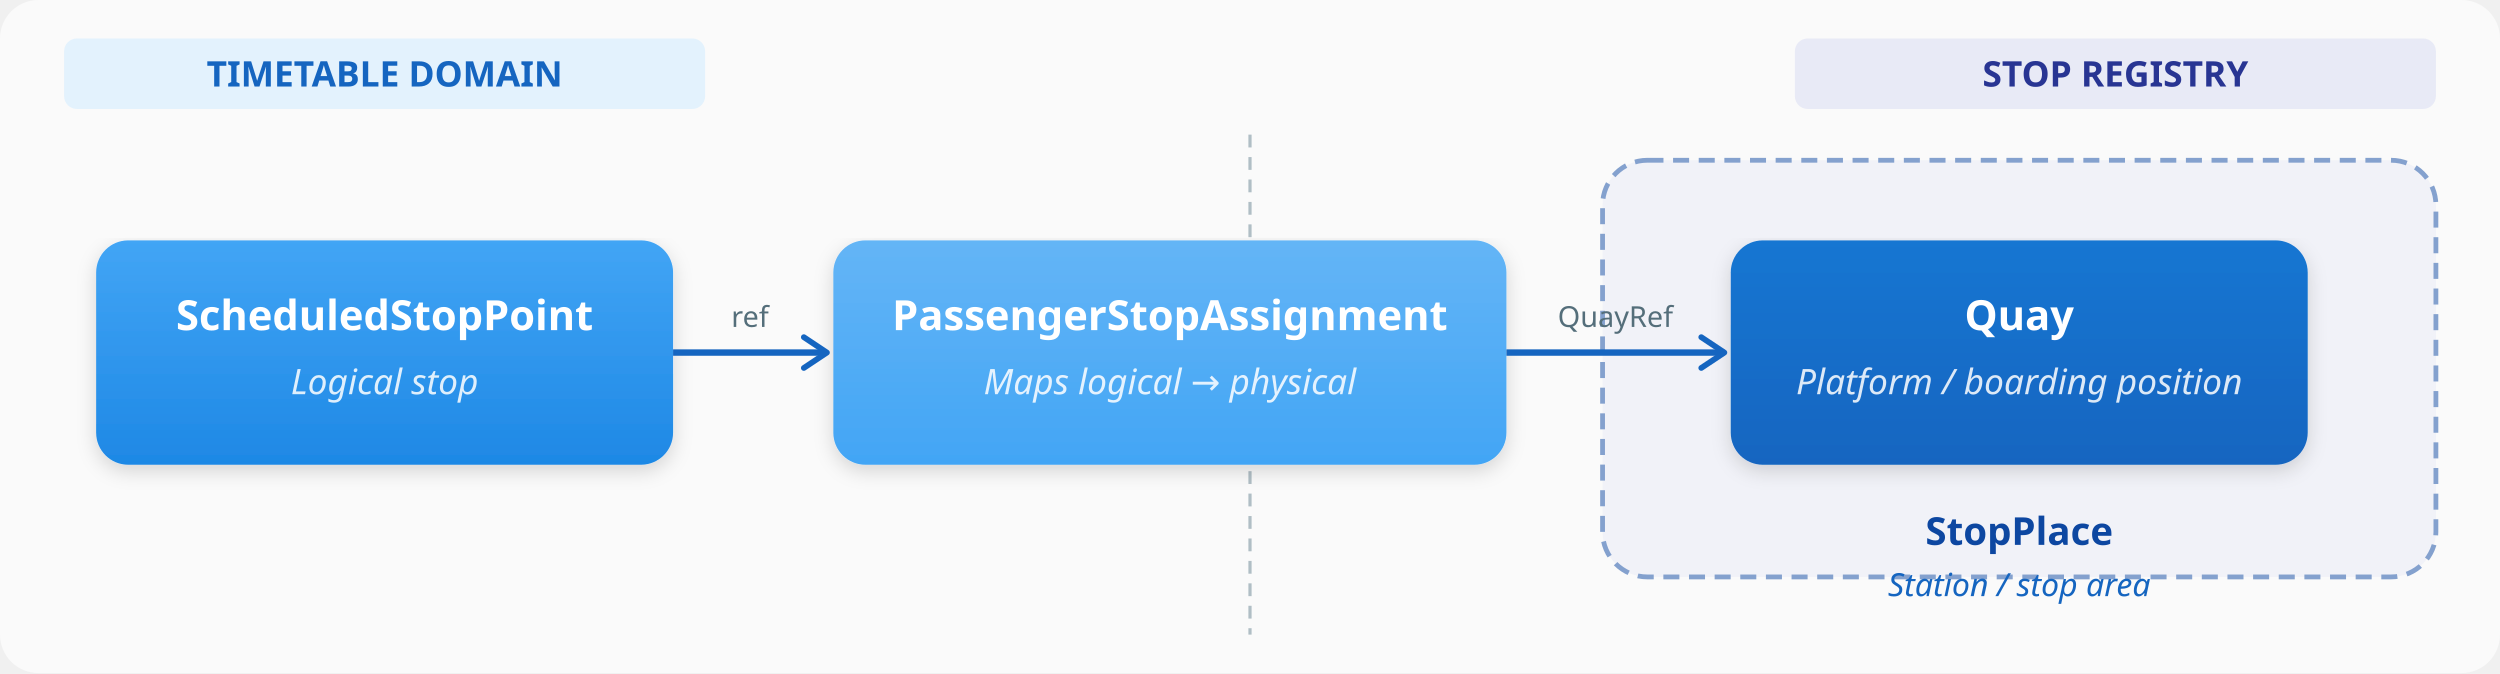
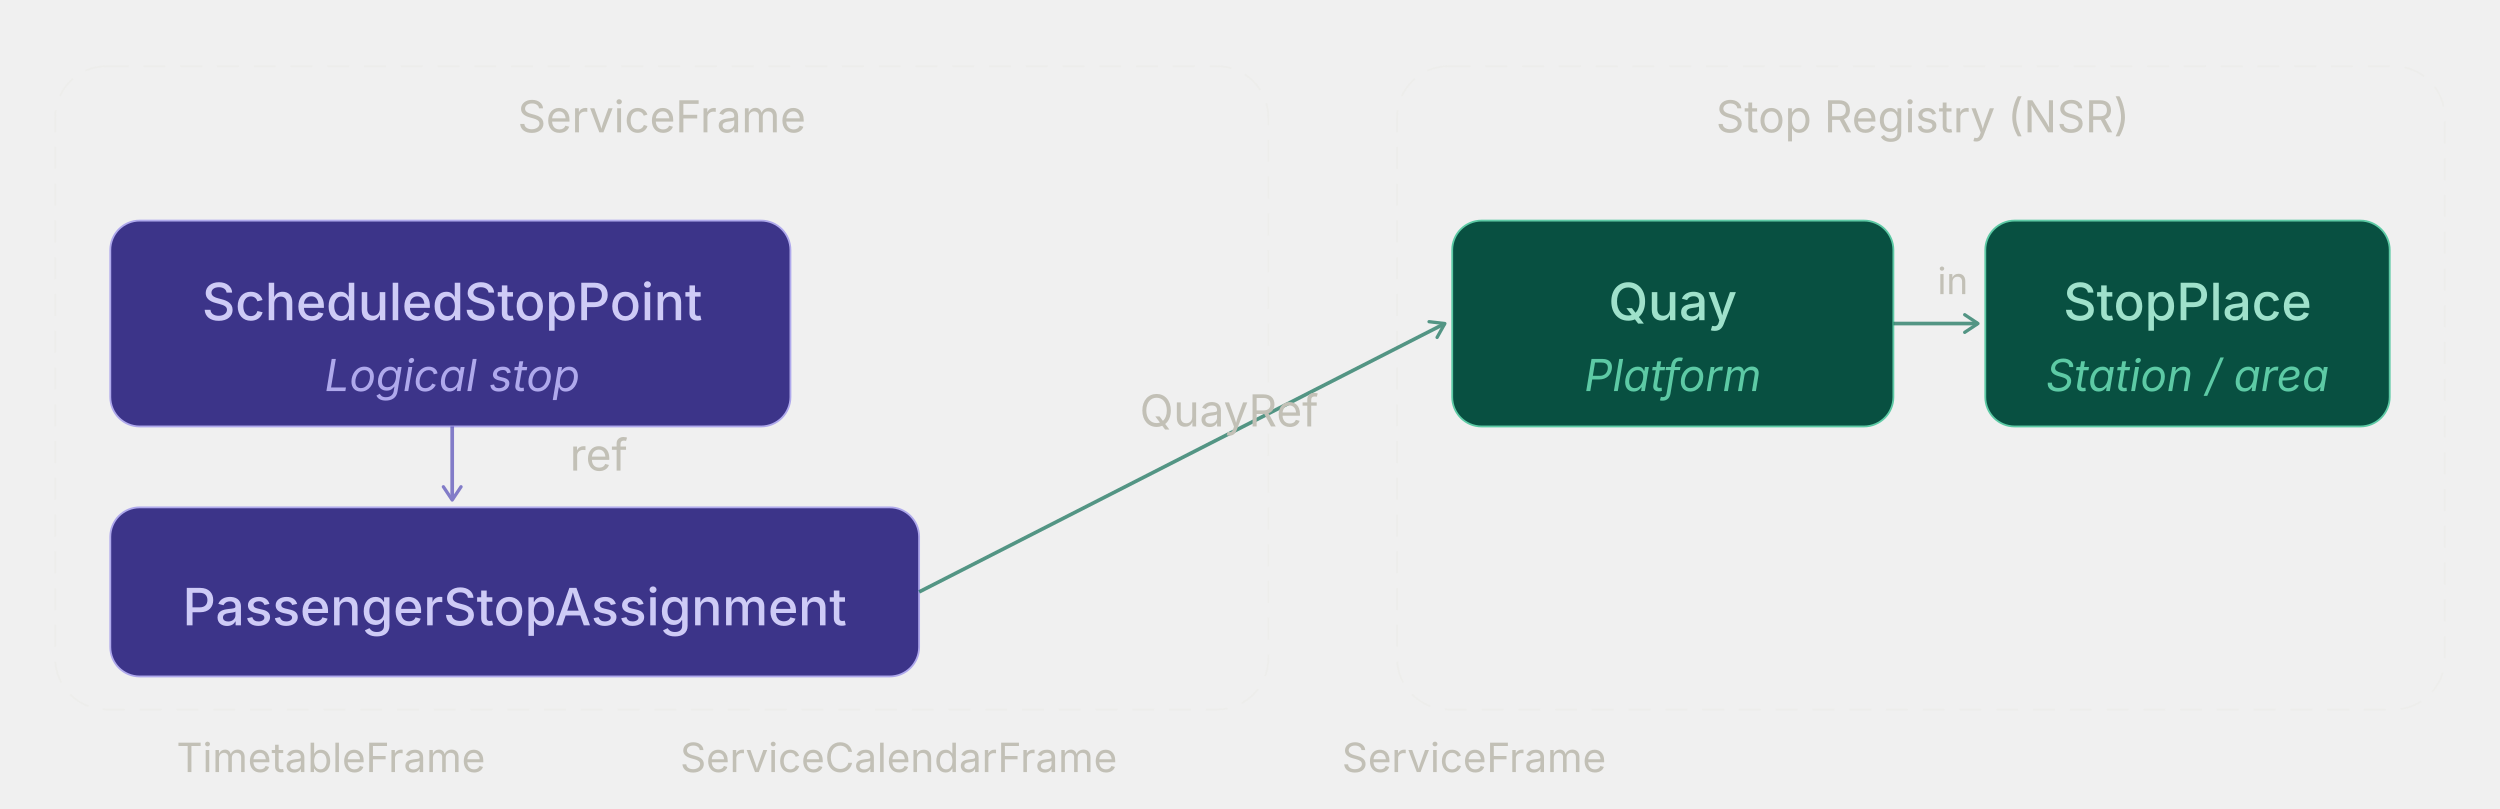
- <svg xmlns="http://www.w3.org/2000/svg" width="100%" viewBox="0 0 780 210" role="img">
+ <svg xmlns="http://www.w3.org/2000/svg" width="100%" viewBox="0 0 680 220" role="img">
  <defs>
-     <marker id="arrow" viewBox="0 0 10 10" refX="8" refY="5" markerWidth="6" markerHeight="6" orient="auto-start-reverse">
-       <path d="M2 1L8 5L2 9" fill="none" stroke="#1565C0" stroke-width="1.5" stroke-linecap="round" stroke-linejoin="round" />
+     <marker id="arrow-intra" viewBox="0 0 10 10" refX="8" refY="5" markerWidth="6" markerHeight="6" orient="auto-start-reverse">
+       <path d="M2 1L8 5L2 9" fill="none" stroke="rgb(83, 74, 183)" stroke-width="1.5" stroke-linecap="round" stroke-linejoin="round" />
    </marker>
-     <linearGradient id="grad-ssp" x1="0%" y1="0%" x2="0%" y2="100%">
-       <stop offset="0%" stop-color="#42A5F5" />
-       <stop offset="100%" stop-color="#1E88E5" />
-     </linearGradient>
-     <linearGradient id="grad-psa" x1="0%" y1="0%" x2="0%" y2="100%">
-       <stop offset="0%" stop-color="#64B5F6" />
-       <stop offset="100%" stop-color="#42A5F5" />
-     </linearGradient>
-     <linearGradient id="grad-quay" x1="0%" y1="0%" x2="0%" y2="100%">
-       <stop offset="0%" stop-color="#1976D2" />
-       <stop offset="100%" stop-color="#1565C0" />
-     </linearGradient>
-     <filter id="shadow" x="-4%" y="-4%" width="108%" height="116%">
-       <feDropShadow dx="0" dy="2" stdDeviation="3" flood-color="#000" flood-opacity="0.15" />
-     </filter>
+     <marker id="arrow-cross" viewBox="0 0 10 10" refX="8" refY="5" markerWidth="6" markerHeight="6" orient="auto-start-reverse">
+       <path d="M2 1L8 5L2 9" fill="none" stroke="rgb(15, 110, 86)" stroke-width="1.5" stroke-linecap="round" stroke-linejoin="round" />
+     </marker>
  </defs>
-   <rect width="780" height="210" rx="12" fill="#FAFAFA" />
-   <rect x="20" y="12" width="200" height="22" rx="4" fill="#E3F2FD" />
-   <text x="120" y="27" text-anchor="middle" font-family="'Segoe UI', sans-serif" font-size="11" font-weight="600" fill="#1565C0">TIMETABLE DOMAIN</text>
-   <rect x="560" y="12" width="200" height="22" rx="4" fill="#E8EAF6" />
-   <text x="660" y="27" text-anchor="middle" font-family="'Segoe UI', sans-serif" font-size="11" font-weight="600" fill="#283593">STOP REGISTRY</text>
-   <line x1="390" y1="42" x2="390" y2="198" stroke="#B0BEC5" stroke-width="1" stroke-dasharray="4 3" />
-   <rect x="500" y="50" width="260" height="130" rx="14" fill="#E8EAF6" stroke="#0D47A1" stroke-width="1.5" stroke-dasharray="5 3" opacity="0.5" />
-   <text x="630" y="170" text-anchor="middle" font-family="'Segoe UI', sans-serif" font-size="12" font-weight="600" fill="#0D47A1">StopPlace</text>
-   <text x="630" y="186" text-anchor="middle" font-family="'Segoe UI', sans-serif" font-size="10" font-style="italic" fill="#1565C0">Station / stop area</text>
-   <rect x="30" y="75" width="180" height="70" rx="10" fill="url(#grad-ssp)" filter="url(#shadow)" />
-   <text x="120" y="103" text-anchor="middle" font-family="'Segoe UI', sans-serif" font-size="13" font-weight="600" fill="#fff">ScheduledStopPoint</text>
-   <text x="120" y="123" text-anchor="middle" font-family="'Segoe UI', sans-serif" font-size="11" font-style="italic" fill="rgba(255,255,255,0.85)">Logical stop</text>
-   <rect x="260" y="75" width="210" height="70" rx="10" fill="url(#grad-psa)" filter="url(#shadow)" />
-   <text x="365" y="103" text-anchor="middle" font-family="'Segoe UI', sans-serif" font-size="13" font-weight="600" fill="#fff">PassengerStopAssignment</text>
-   <text x="365" y="123" text-anchor="middle" font-family="'Segoe UI', sans-serif" font-size="11" font-style="italic" fill="rgba(255,255,255,0.85)">Maps logical → physical</text>
-   <rect x="540" y="75" width="180" height="70" rx="10" fill="url(#grad-quay)" filter="url(#shadow)" />
-   <text x="630" y="103" text-anchor="middle" font-family="'Segoe UI', sans-serif" font-size="13" font-weight="600" fill="#fff">Quay</text>
-   <text x="630" y="123" text-anchor="middle" font-family="'Segoe UI', sans-serif" font-size="11" font-style="italic" fill="rgba(255,255,255,0.85)">Platform / boarding position</text>
-   <line x1="210" y1="110" x2="258" y2="110" stroke="#1565C0" stroke-width="2" marker-end="url(#arrow)" />
-   <text x="234" y="102" text-anchor="middle" font-family="'Segoe UI', sans-serif" font-size="9" fill="#546E7A">ref</text>
-   <line x1="470" y1="110" x2="538" y2="110" stroke="#1565C0" stroke-width="2" marker-end="url(#arrow)" />
-   <text x="504" y="102" text-anchor="middle" font-family="'Segoe UI', sans-serif" font-size="9" fill="#546E7A">QuayRef</text>
+   <rect x="15" y="18" width="330" height="175" rx="14" fill="none" stroke="rgba(222, 220, 209, 0.15)" stroke-width="0.5" stroke-dasharray="6 4" />
+   <text x="180" y="36" text-anchor="middle" font-family="'Anthropic Sans', -apple-system, BlinkMacSystemFont, 'Segoe UI', sans-serif" font-size="12" font-weight="400" fill="rgb(194, 192, 182)">ServiceFrame</text>
+   <rect x="380" y="18" width="285" height="175" rx="14" fill="none" stroke="rgba(222, 220, 209, 0.15)" stroke-width="0.5" stroke-dasharray="6 4" />
+   <text x="523" y="36" text-anchor="middle" font-family="'Anthropic Sans', -apple-system, BlinkMacSystemFont, 'Segoe UI', sans-serif" font-size="12" font-weight="400" fill="rgb(194, 192, 182)">Stop Registry (NSR)</text>
+   <g>
+     <rect x="30" y="60" width="185" height="56" rx="8" fill="rgb(60, 52, 137)" stroke="rgb(175, 169, 236)" stroke-width="0.5" />
+     <text x="123" y="82" text-anchor="middle" dominant-baseline="central" font-family="'Anthropic Sans', -apple-system, BlinkMacSystemFont, 'Segoe UI', sans-serif" font-size="14" font-weight="500" fill="rgb(206, 203, 246)">ScheduledStopPoint</text>
+     <text x="123" y="102" text-anchor="middle" dominant-baseline="central" font-style="italic" font-family="'Anthropic Sans', -apple-system, BlinkMacSystemFont, 'Segoe UI', sans-serif" font-size="12" font-weight="400" fill="rgb(175, 169, 236)">Logical stop</text>
+   </g>
+   <g>
+     <rect x="30" y="138" width="220" height="46" rx="8" fill="rgb(60, 52, 137)" stroke="rgb(175, 169, 236)" stroke-width="0.5" />
+     <text x="140" y="165" text-anchor="middle" dominant-baseline="central" font-family="'Anthropic Sans', -apple-system, BlinkMacSystemFont, 'Segoe UI', sans-serif" font-size="14" font-weight="500" fill="rgb(206, 203, 246)">PassengerStopAssignment</text>
+   </g>
+   <g>
+     <rect x="395" y="60" width="120" height="56" rx="8" fill="rgb(8, 80, 65)" stroke="rgb(93, 202, 165)" stroke-width="0.5" />
+     <text x="455" y="82" text-anchor="middle" dominant-baseline="central" font-family="'Anthropic Sans', -apple-system, BlinkMacSystemFont, 'Segoe UI', sans-serif" font-size="14" font-weight="500" fill="rgb(159, 225, 203)">Quay</text>
+     <text x="455" y="102" text-anchor="middle" dominant-baseline="central" font-style="italic" font-family="'Anthropic Sans', -apple-system, BlinkMacSystemFont, 'Segoe UI', sans-serif" font-size="12" font-weight="400" fill="rgb(93, 202, 165)">Platform</text>
+   </g>
+   <g>
+     <rect x="540" y="60" width="110" height="56" rx="8" fill="rgb(8, 80, 65)" stroke="rgb(93, 202, 165)" stroke-width="0.5" />
+     <text x="595" y="82" text-anchor="middle" dominant-baseline="central" font-family="'Anthropic Sans', -apple-system, BlinkMacSystemFont, 'Segoe UI', sans-serif" font-size="14" font-weight="500" fill="rgb(159, 225, 203)">StopPlace</text>
+     <text x="595" y="102" text-anchor="middle" dominant-baseline="central" font-style="italic" font-family="'Anthropic Sans', -apple-system, BlinkMacSystemFont, 'Segoe UI', sans-serif" font-size="12" font-weight="400" fill="rgb(93, 202, 165)">Station / area</text>
+   </g>
+   <line x1="123" y1="116" x2="123" y2="136" stroke="rgb(83, 74, 183)" stroke-width="1" opacity="0.7" marker-end="url(#arrow-intra)" />
+   <text x="155" y="128" font-family="'Anthropic Sans', -apple-system, BlinkMacSystemFont, 'Segoe UI', sans-serif" font-size="12" font-weight="400" fill="rgb(194, 192, 182)">ref</text>
+   <line x1="250" y1="161" x2="393" y2="88" stroke="rgb(15, 110, 86)" stroke-width="1" opacity="0.7" marker-end="url(#arrow-cross)" />
+   <text x="310" y="116" font-family="'Anthropic Sans', -apple-system, BlinkMacSystemFont, 'Segoe UI', sans-serif" font-size="12" font-weight="400" fill="rgb(194, 192, 182)">QuayRef</text>
+   <line x1="515" y1="88" x2="538" y2="88" stroke="rgb(15, 110, 86)" stroke-width="1" opacity="0.7" marker-end="url(#arrow-cross)" />
+   <text x="527" y="80" font-family="'Anthropic Sans', -apple-system, BlinkMacSystemFont, 'Segoe UI', sans-serif" font-size="10" font-weight="400" fill="rgb(194, 192, 182)">in</text>
+   <text x="48" y="210" font-family="'Anthropic Sans', -apple-system, BlinkMacSystemFont, 'Segoe UI', sans-serif" font-size="11" font-weight="400" fill="rgb(194, 192, 182)">TimetableFrame</text>
+   <text x="185" y="210" font-family="'Anthropic Sans', -apple-system, BlinkMacSystemFont, 'Segoe UI', sans-serif" font-size="11" font-weight="400" fill="rgb(194, 192, 182)">ServiceCalendarFrame</text>
+   <text x="365" y="210" font-family="'Anthropic Sans', -apple-system, BlinkMacSystemFont, 'Segoe UI', sans-serif" font-size="11" font-weight="400" fill="rgb(194, 192, 182)">ServiceFrame</text>
</svg>
